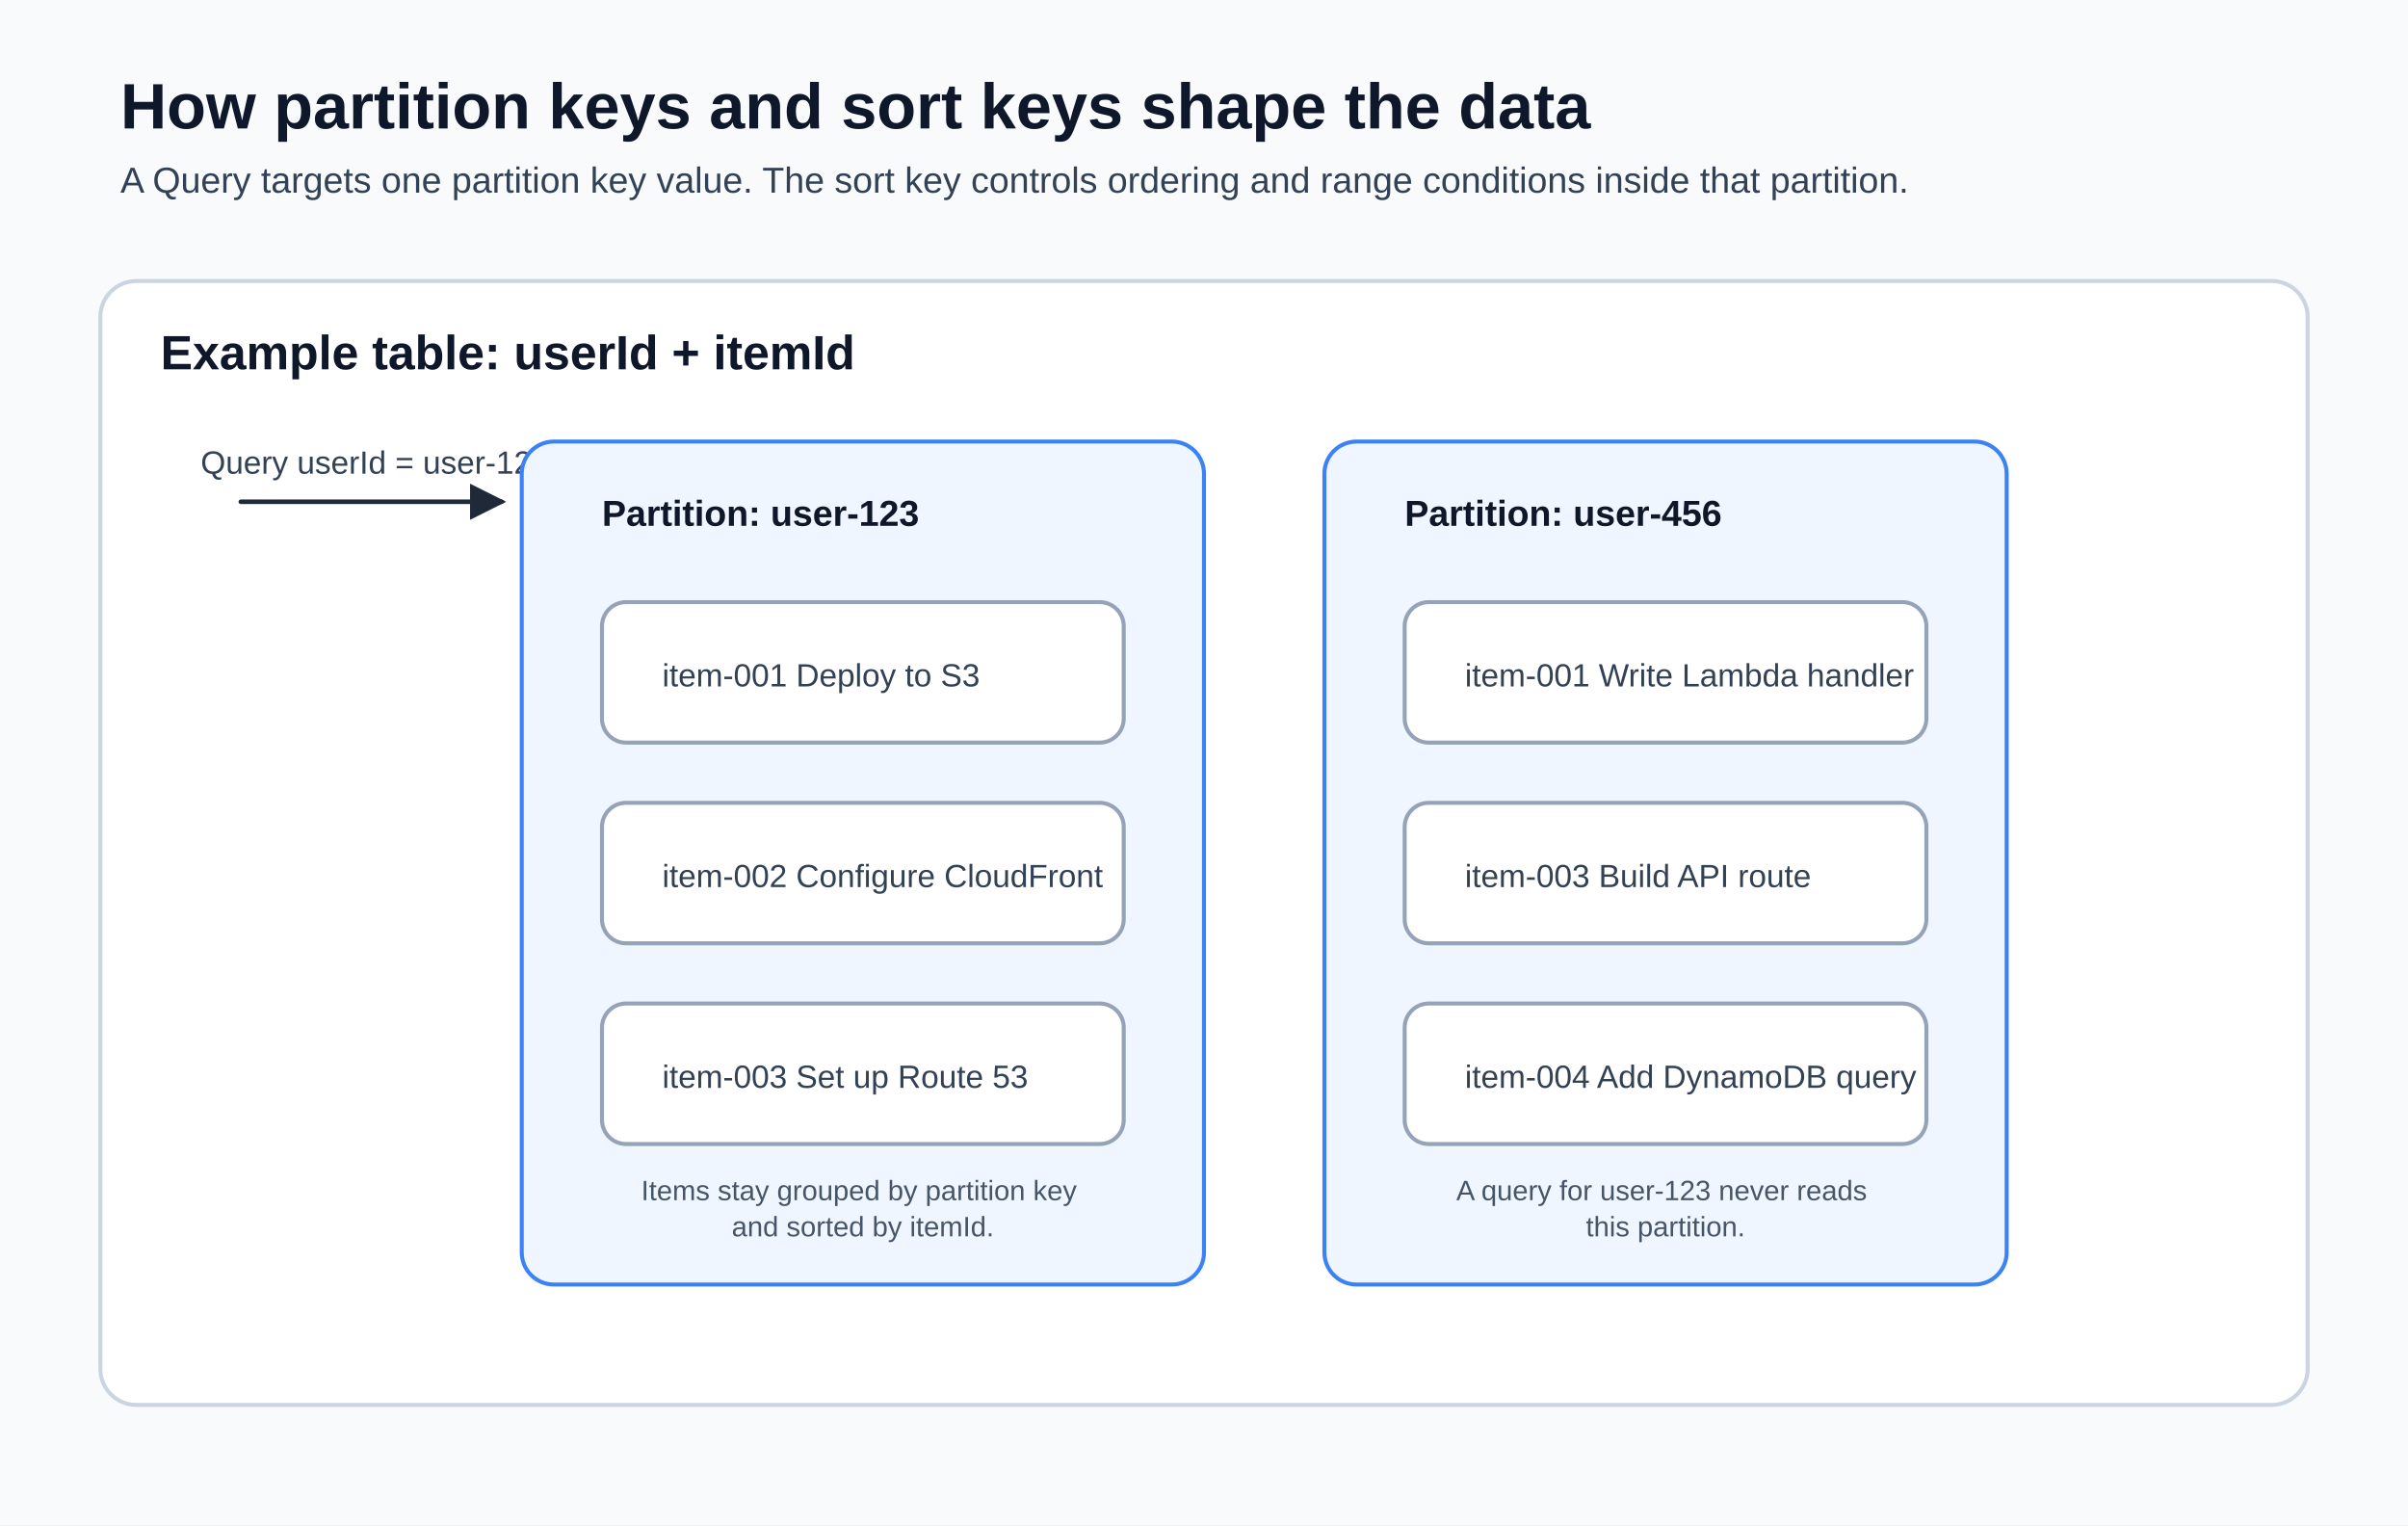
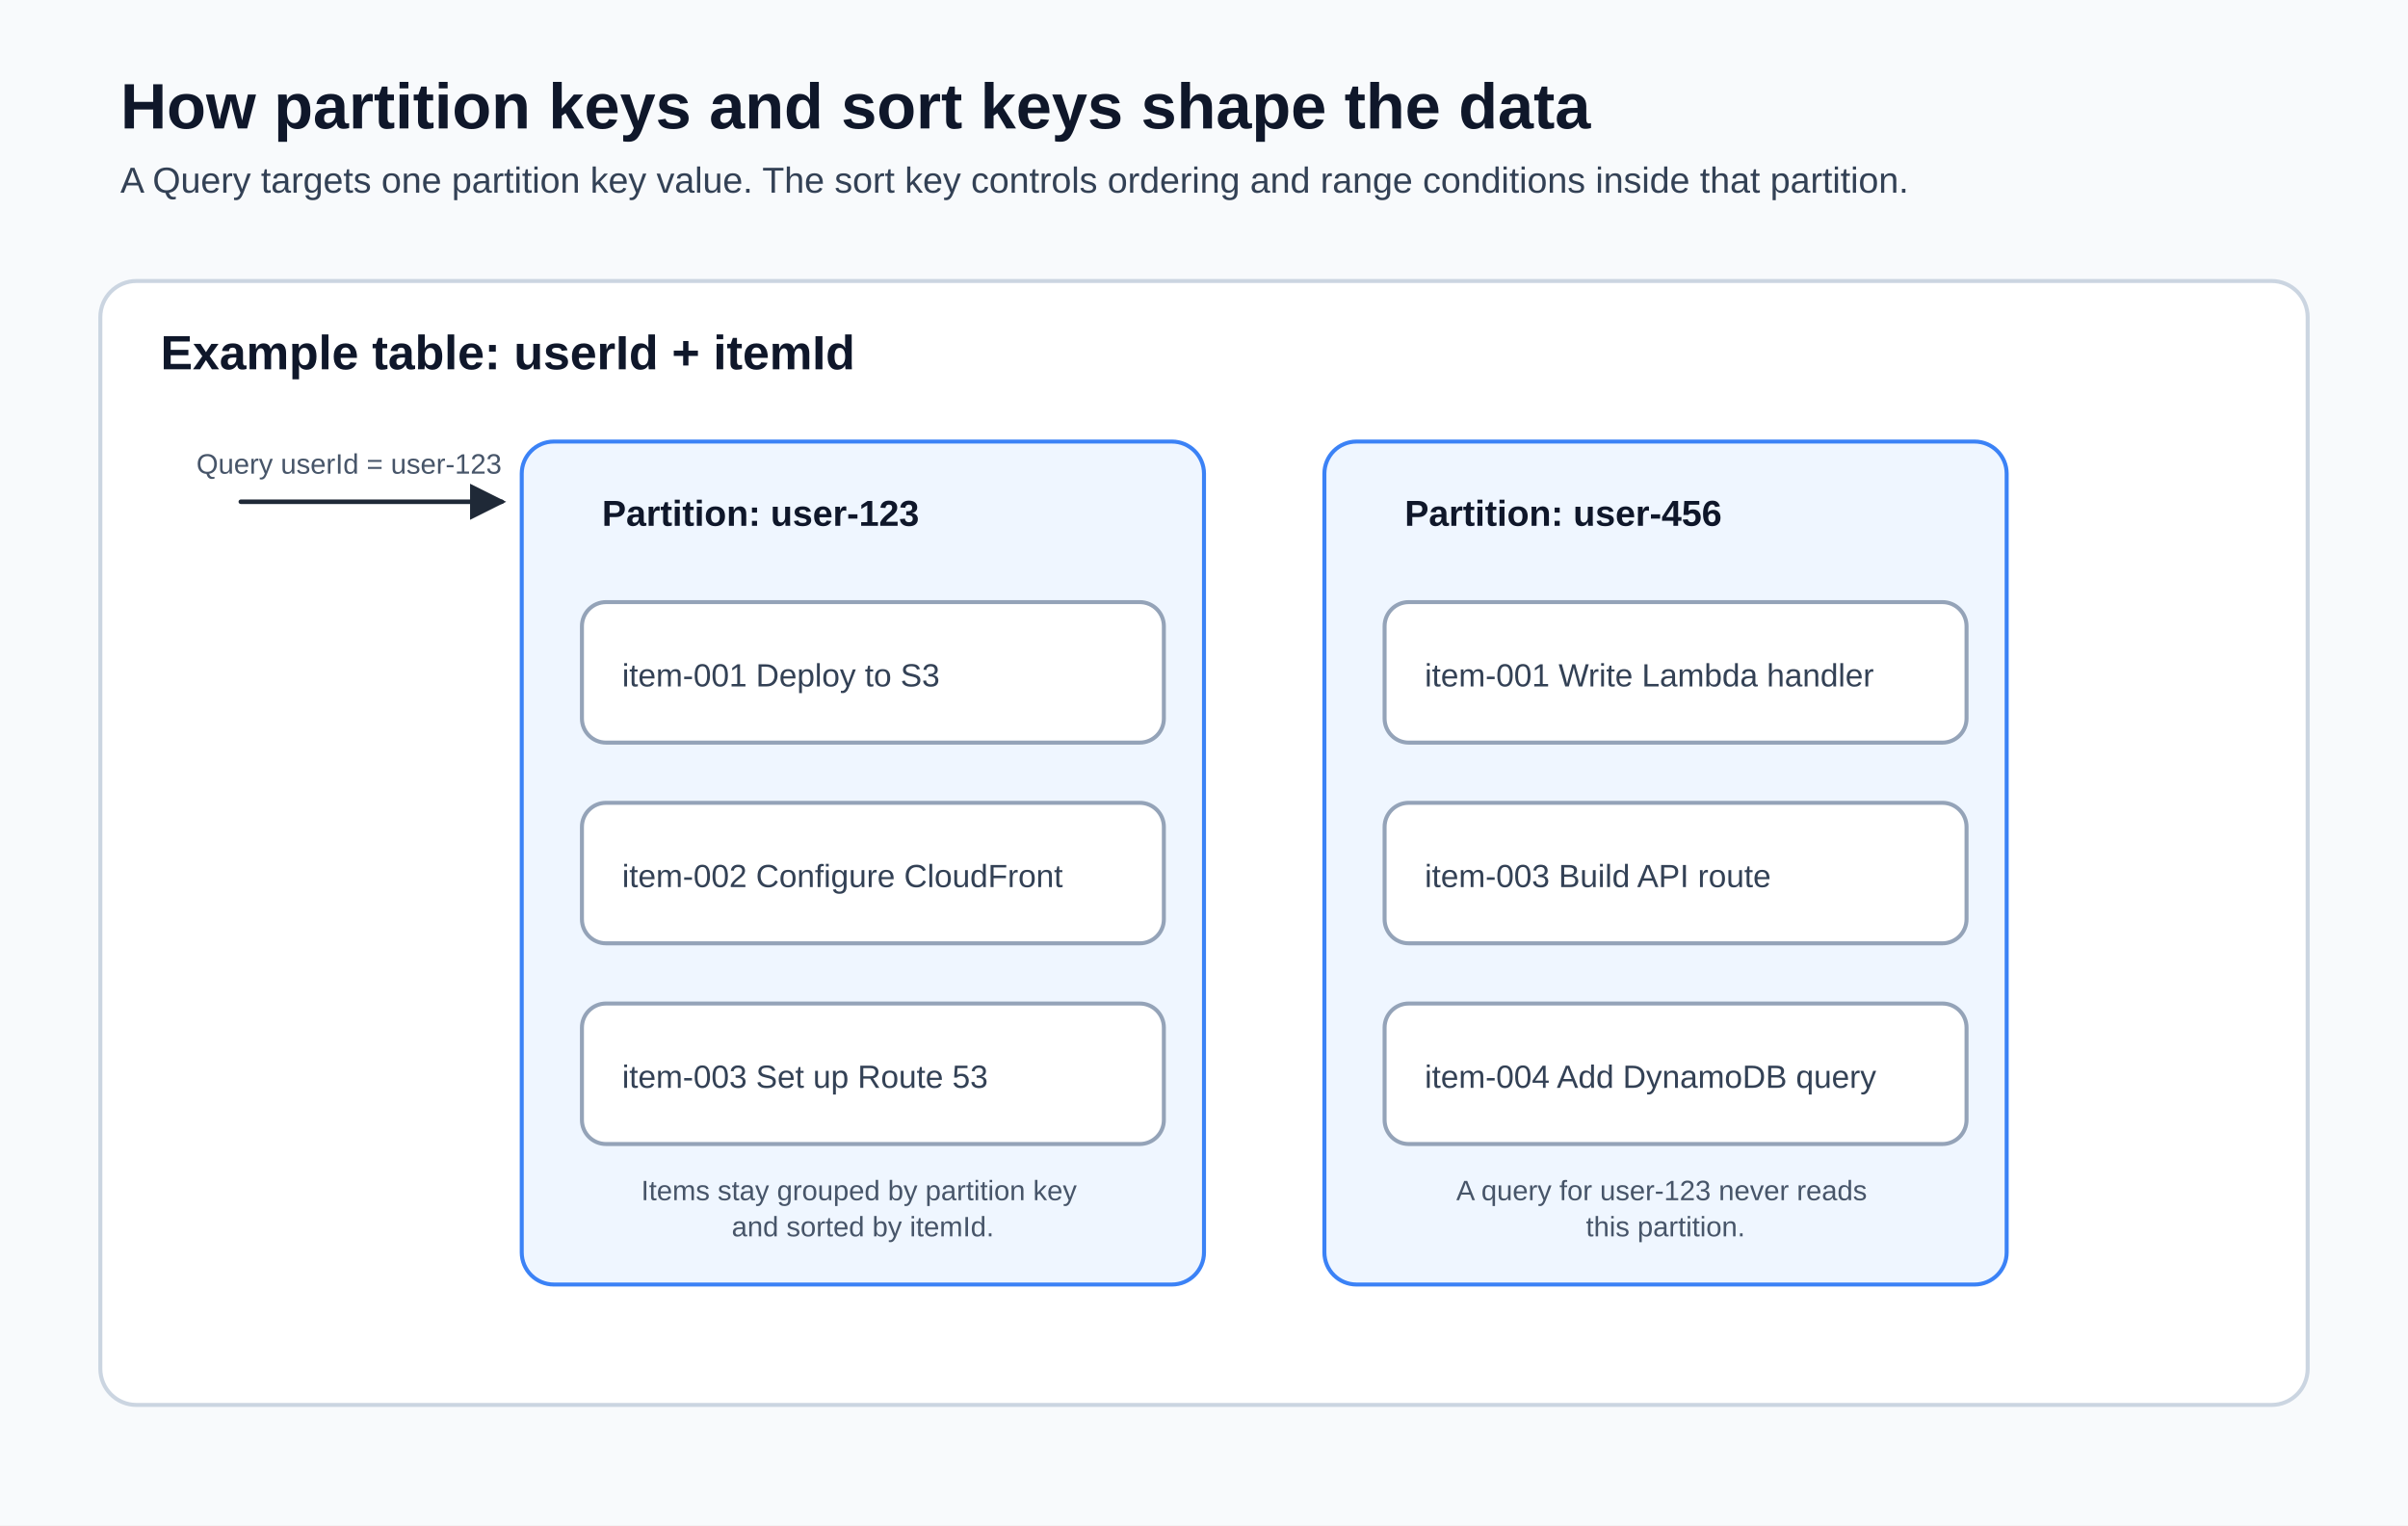
<svg xmlns="http://www.w3.org/2000/svg" viewBox="0 0 1200 760" role="img" aria-labelledby="title desc">
  <defs>
    <marker id="arrow" markerWidth="8" markerHeight="8" refX="7" refY="4" orient="auto-start-reverse">
      <path d="M 0 0 L 8 4 L 0 8 z" fill="#1f2937" />
    </marker>
    <style>
      .bg { fill: #f8fafc; }
      .panel { fill: #ffffff; stroke: #cbd5e1; stroke-width: 2; rx: 18; }
      .partition { fill: #eff6ff; stroke: #3b82f6; stroke-width: 2; rx: 16; }
      .item { fill: #ffffff; stroke: #94a3b8; stroke-width: 2; rx: 12; }
      .line {
        stroke: #1f2937;
        stroke-width: 2.25;
        stroke-linecap: round;
        stroke-linejoin: round;
        fill: none;
        marker-end: url(#arrow);
      }
      text { font-family: Arial, sans-serif; fill: #0f172a; }
      .title { font-size: 32px; font-weight: 700; }
      .subtitle { font-size: 18px; fill: #334155; }
      .heading { font-size: 24px; font-weight: 700; }
      .label { font-size: 18px; font-weight: 700; }
      .body { font-size: 16px; fill: #334155; }
      .small { font-size: 14px; fill: #475569; }
    </style>
  </defs>
  <rect class="bg" width="1200" height="760" />
  <text x="60" y="64" class="title">How partition keys and sort keys shape the data</text>
  <text x="60" y="96" class="subtitle">A Query targets one partition key value. The sort key controls ordering and range conditions inside that partition.</text>
  <rect x="50" y="140" width="1100" height="560" class="panel" />
  <text x="80" y="184" class="heading">Example table: userId + itemId</text>
  <path class="line" d="M 120 250 L 250 250" />
-   <text x="100" y="236" class="body">Query userId = user-123</text>
+   <text x="250" y="236" text-anchor="end" class="small">Query userId = user-123</text>
  <rect x="260" y="220" width="340" height="420" class="partition" />
  <text x="300" y="262" class="label">Partition: user-123</text>
-   <rect x="300" y="300" width="260" height="70" class="item" />
-   <text x="330" y="342" class="body">item-001  Deploy to S3</text>
-   <rect x="300" y="400" width="260" height="70" class="item" />
-   <text x="330" y="442" class="body">item-002  Configure CloudFront</text>
-   <rect x="300" y="500" width="260" height="70" class="item" />
-   <text x="330" y="542" class="body">item-003  Set up Route 53</text>
+   <rect x="290" y="300" width="290" height="70" class="item" />
+   <text x="310" y="342" class="body">item-001  Deploy to S3</text>
+   <rect x="290" y="400" width="290" height="70" class="item" />
+   <text x="310" y="442" class="body">item-002  Configure CloudFront</text>
+   <rect x="290" y="500" width="290" height="70" class="item" />
+   <text x="310" y="542" class="body">item-003  Set up Route 53</text>
  <text x="430" y="598" class="small" text-anchor="middle">
    <tspan x="430" dy="0">Items stay grouped by partition key</tspan>
    <tspan x="430" dy="18">and sorted by itemId.</tspan>
  </text>
  <rect x="660" y="220" width="340" height="420" class="partition" />
  <text x="700" y="262" class="label">Partition: user-456</text>
-   <rect x="700" y="300" width="260" height="70" class="item" />
-   <text x="730" y="342" class="body">item-001  Write Lambda handler</text>
-   <rect x="700" y="400" width="260" height="70" class="item" />
-   <text x="730" y="442" class="body">item-003  Build API route</text>
-   <rect x="700" y="500" width="260" height="70" class="item" />
-   <text x="730" y="542" class="body">item-004  Add DynamoDB query</text>
+   <rect x="690" y="300" width="290" height="70" class="item" />
+   <text x="710" y="342" class="body">item-001  Write Lambda handler</text>
+   <rect x="690" y="400" width="290" height="70" class="item" />
+   <text x="710" y="442" class="body">item-003  Build API route</text>
+   <rect x="690" y="500" width="290" height="70" class="item" />
+   <text x="710" y="542" class="body">item-004  Add DynamoDB query</text>
  <text x="830" y="598" class="small" text-anchor="middle">
    <tspan x="830" dy="0">A query for user-123 never reads</tspan>
    <tspan x="830" dy="18">this partition.</tspan>
  </text>
</svg>
